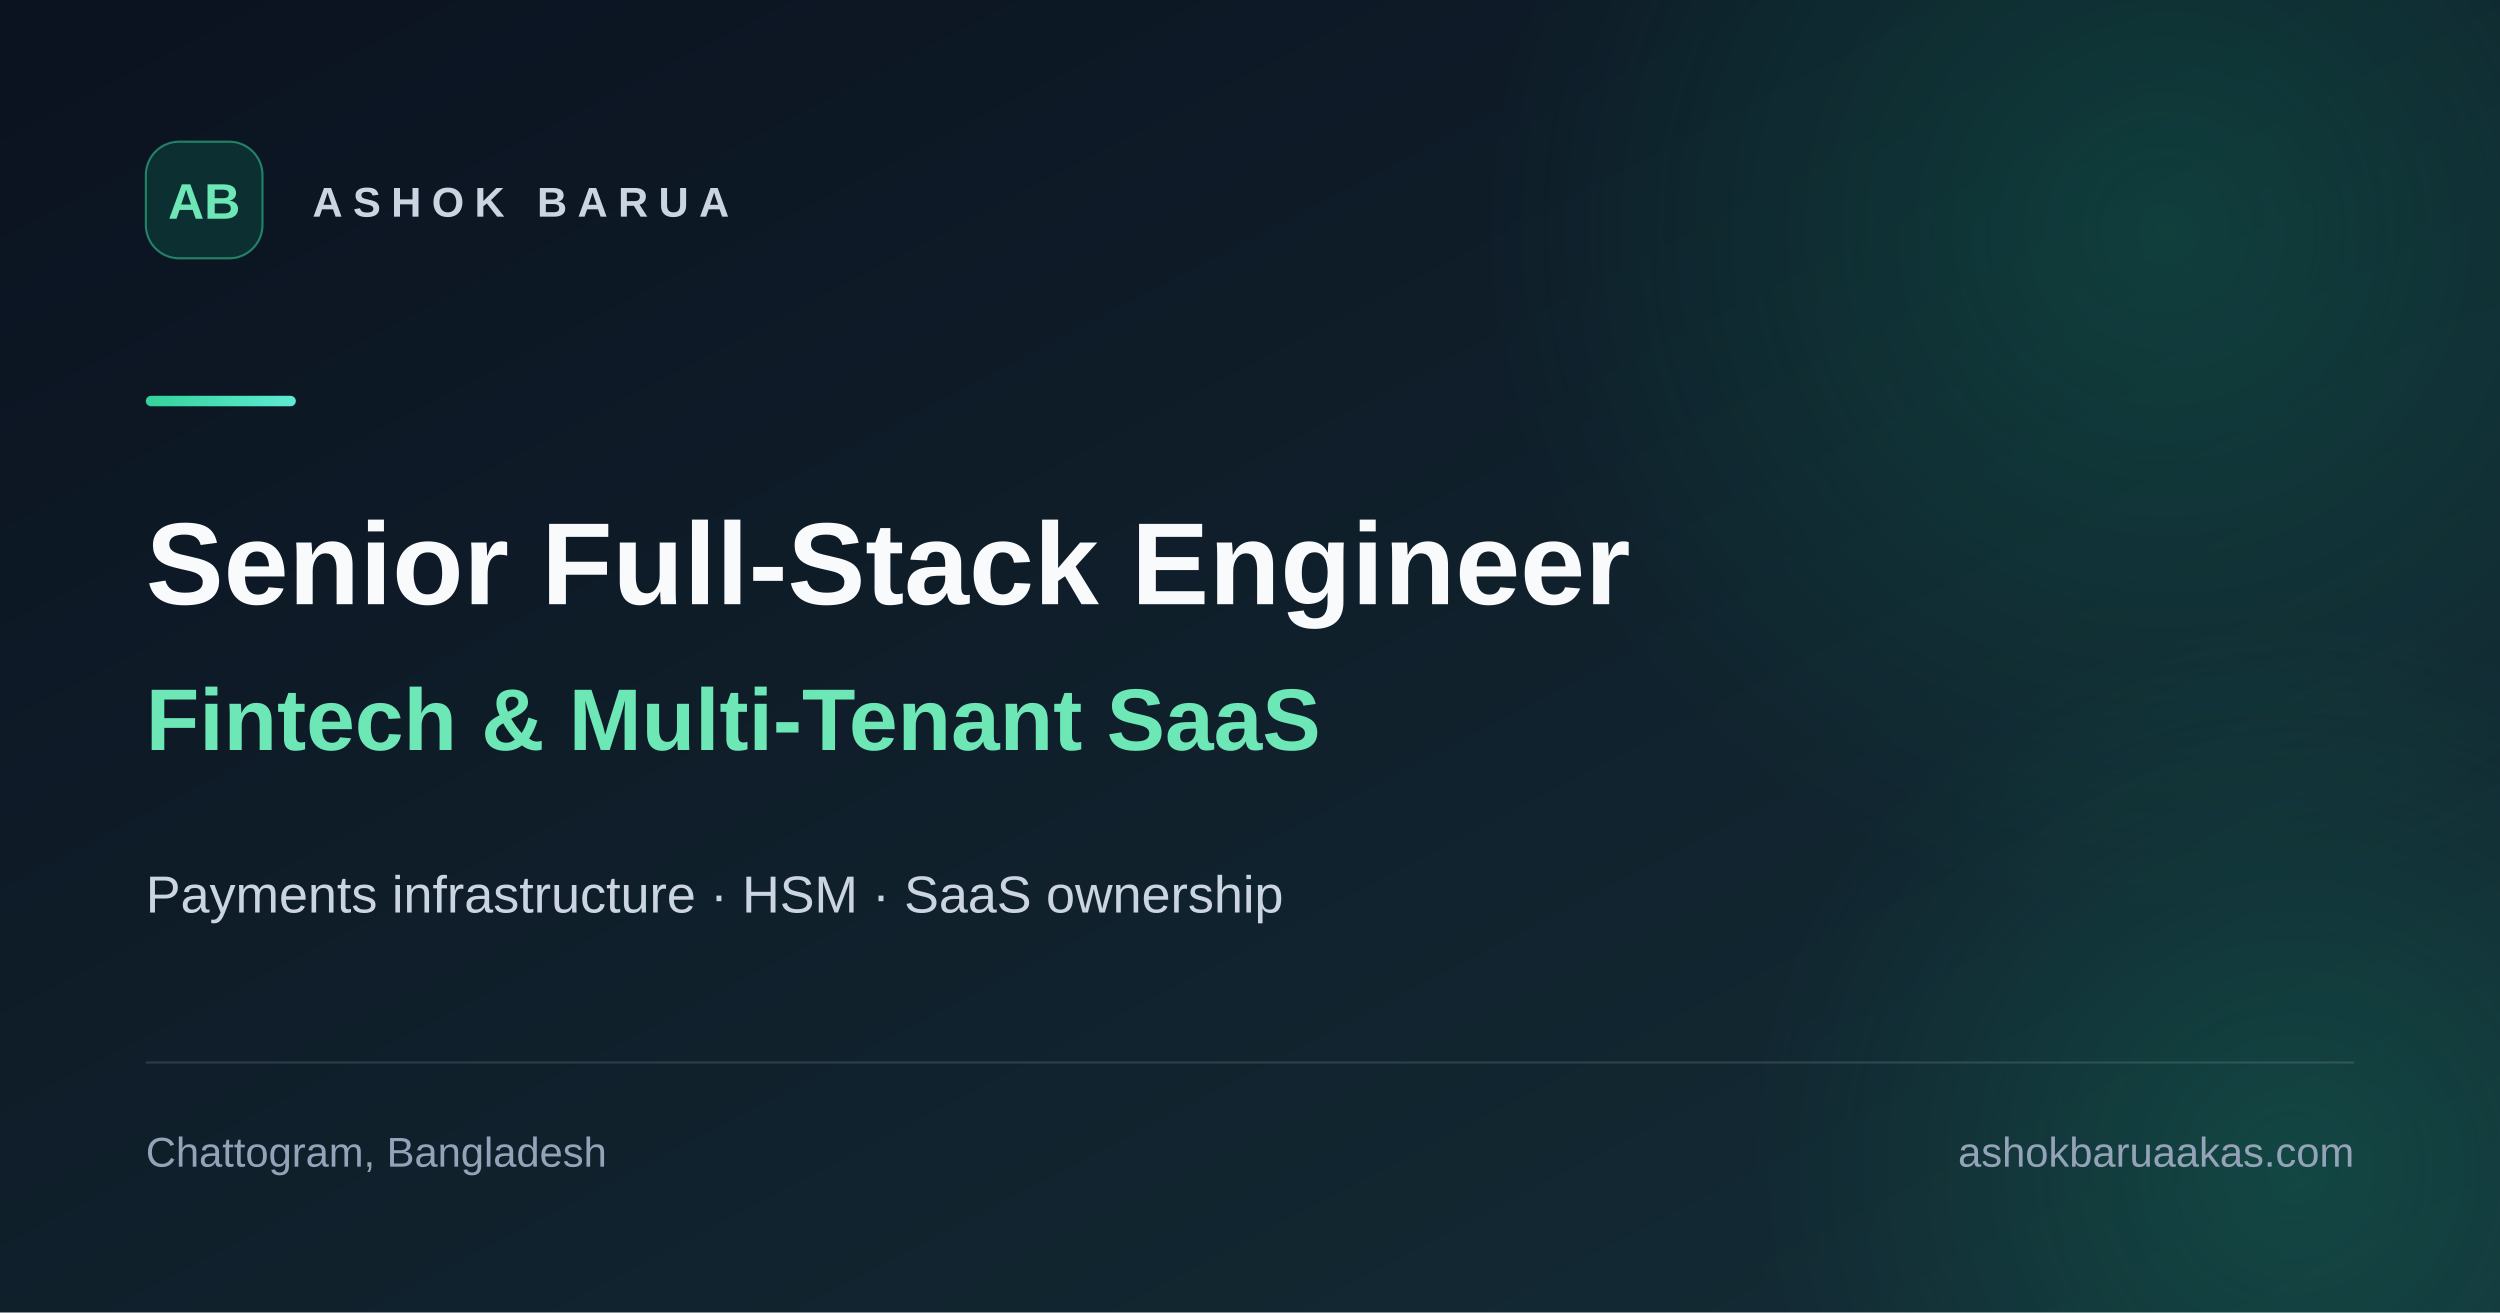
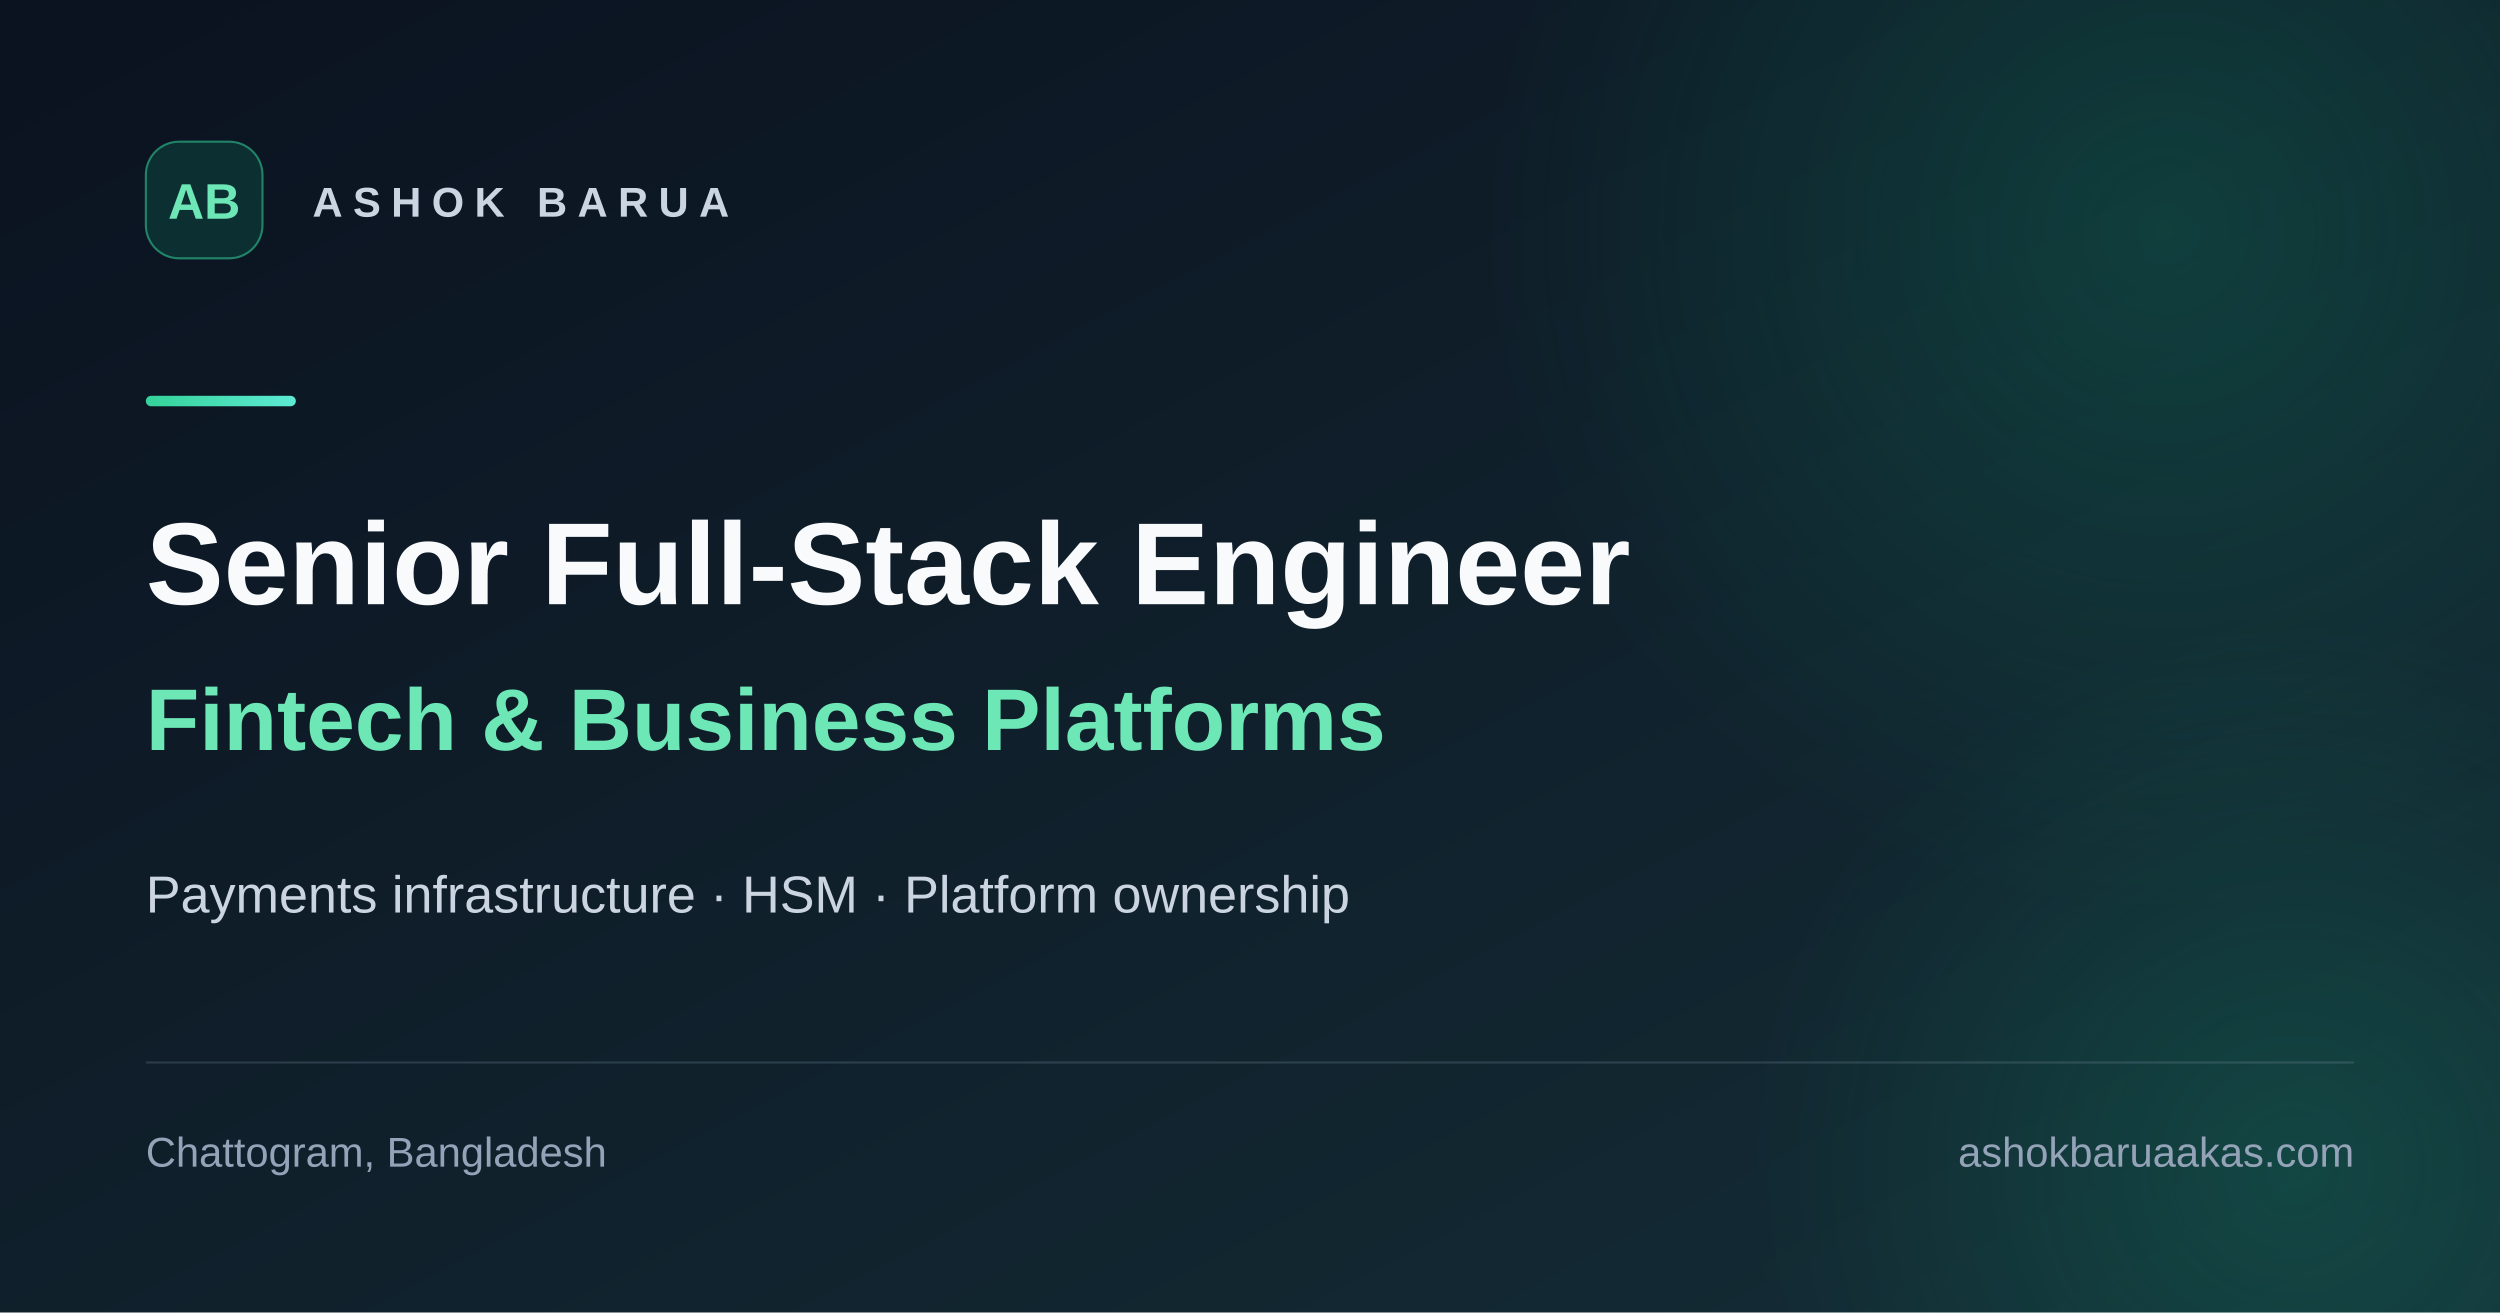
<svg xmlns="http://www.w3.org/2000/svg" width="1200" height="630" viewBox="0 0 1200 630" role="img" aria-labelledby="title description">
  <defs>
    <linearGradient id="background" x1="0" y1="0" x2="1" y2="1">
      <stop offset="0" stop-color="#0b1220" />
      <stop offset="1" stop-color="#142d36" />
    </linearGradient>
    <linearGradient id="accent" x1="0" y1="0" x2="1" y2="0">
      <stop offset="0" stop-color="#34d399" />
      <stop offset="1" stop-color="#5eead4" />
    </linearGradient>
    <radialGradient id="glow">
      <stop offset="0" stop-color="#10b981" stop-opacity=".2" />
      <stop offset="1" stop-color="#10b981" stop-opacity="0" />
    </radialGradient>
  </defs>
  <rect width="1200" height="630" fill="url(#background)" />
  <circle cx="1040" cy="110" r="330" fill="url(#glow)" />
  <circle cx="1100" cy="560" r="260" fill="url(#glow)" />
  <rect x="70" y="68" width="56" height="56" rx="16" fill="#10b981" fill-opacity=".16" stroke="#34d399" stroke-opacity=".55" />
  <text x="98" y="105" fill="#6ee7b7" font-family="Arial, Helvetica, sans-serif" font-size="24" font-weight="700" text-anchor="middle">AB</text>
  <text x="150" y="104" fill="#cbd5e1" font-family="Arial, Helvetica, sans-serif" font-size="20" font-weight="600" letter-spacing="5">ASHOK BARUA</text>
  <rect x="70" y="190" width="72" height="5" rx="2.5" fill="url(#accent)" />
  <text x="70" y="290" fill="#f8fafc" font-family="Arial, Helvetica, sans-serif" font-size="56" font-weight="700">Senior Full-Stack Engineer</text>
-   <text x="70" y="360" fill="#6ee7b7" font-family="Arial, Helvetica, sans-serif" font-size="42" font-weight="600">Fintech &amp; Multi-Tenant SaaS</text>
-   <text x="70" y="438" fill="#cbd5e1" font-family="Arial, Helvetica, sans-serif" font-size="25">Payments infrastructure · HSM · SaaS ownership</text>
+   <text x="70" y="360" fill="#6ee7b7" font-family="Arial, Helvetica, sans-serif" font-size="42" font-weight="600">Fintech &amp; Business Platforms</text>
+   <text x="70" y="438" fill="#cbd5e1" font-family="Arial, Helvetica, sans-serif" font-size="25">Payments infrastructure · HSM · Platform ownership</text>
  <line x1="70" y1="510" x2="1130" y2="510" stroke="#94a3b8" stroke-opacity=".22" />
  <text x="70" y="560" fill="#94a3b8" font-family="Arial, Helvetica, sans-serif" font-size="20">Chattogram, Bangladesh</text>
  <text x="1130" y="560" fill="#94a3b8" font-family="Arial, Helvetica, sans-serif" font-size="20" text-anchor="end">ashokbaruaakas.com</text>
</svg>
